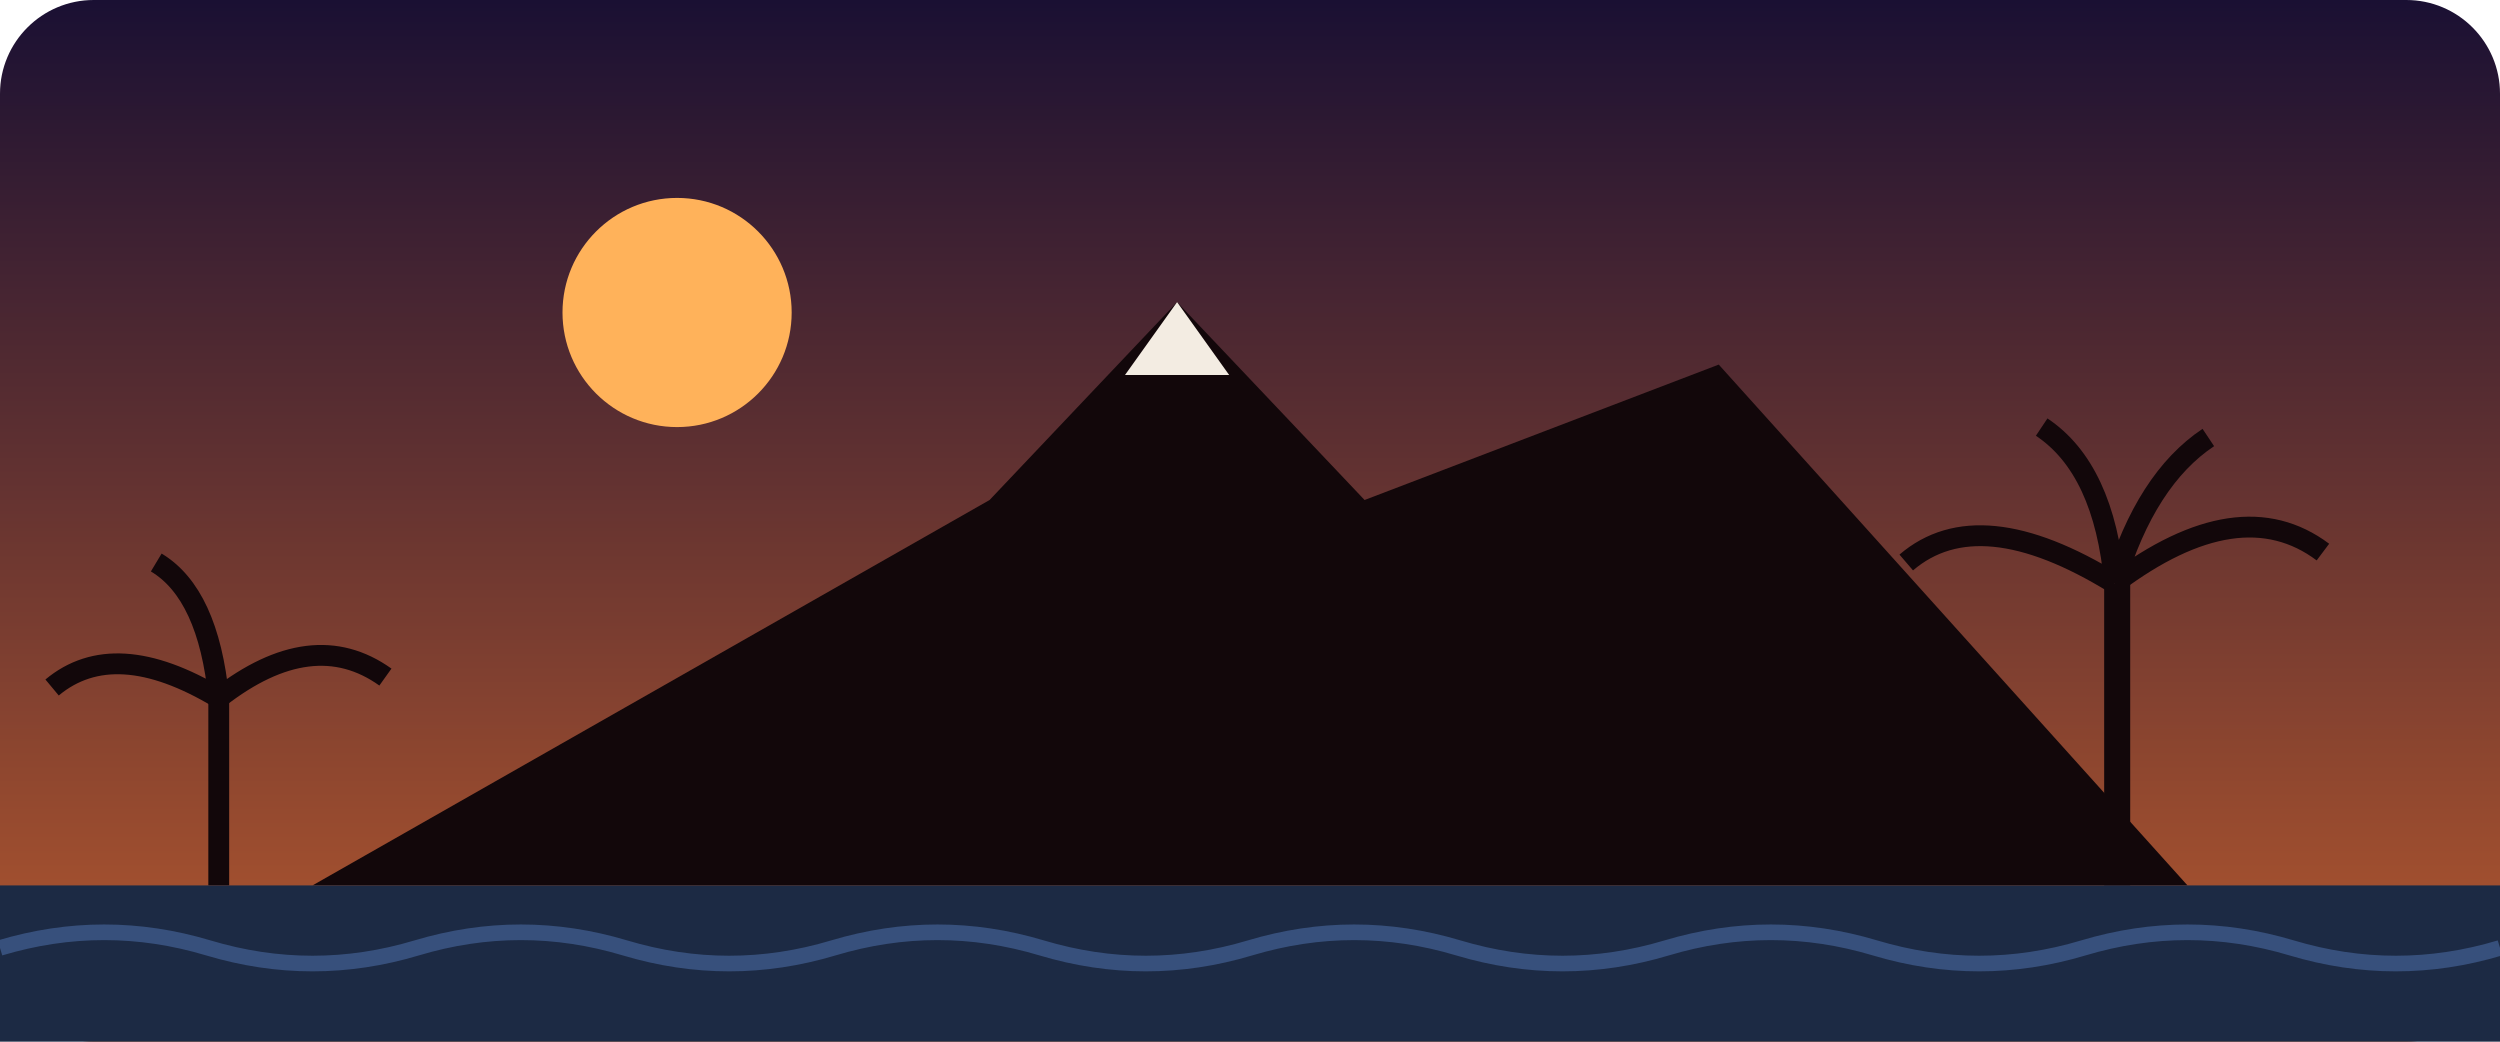
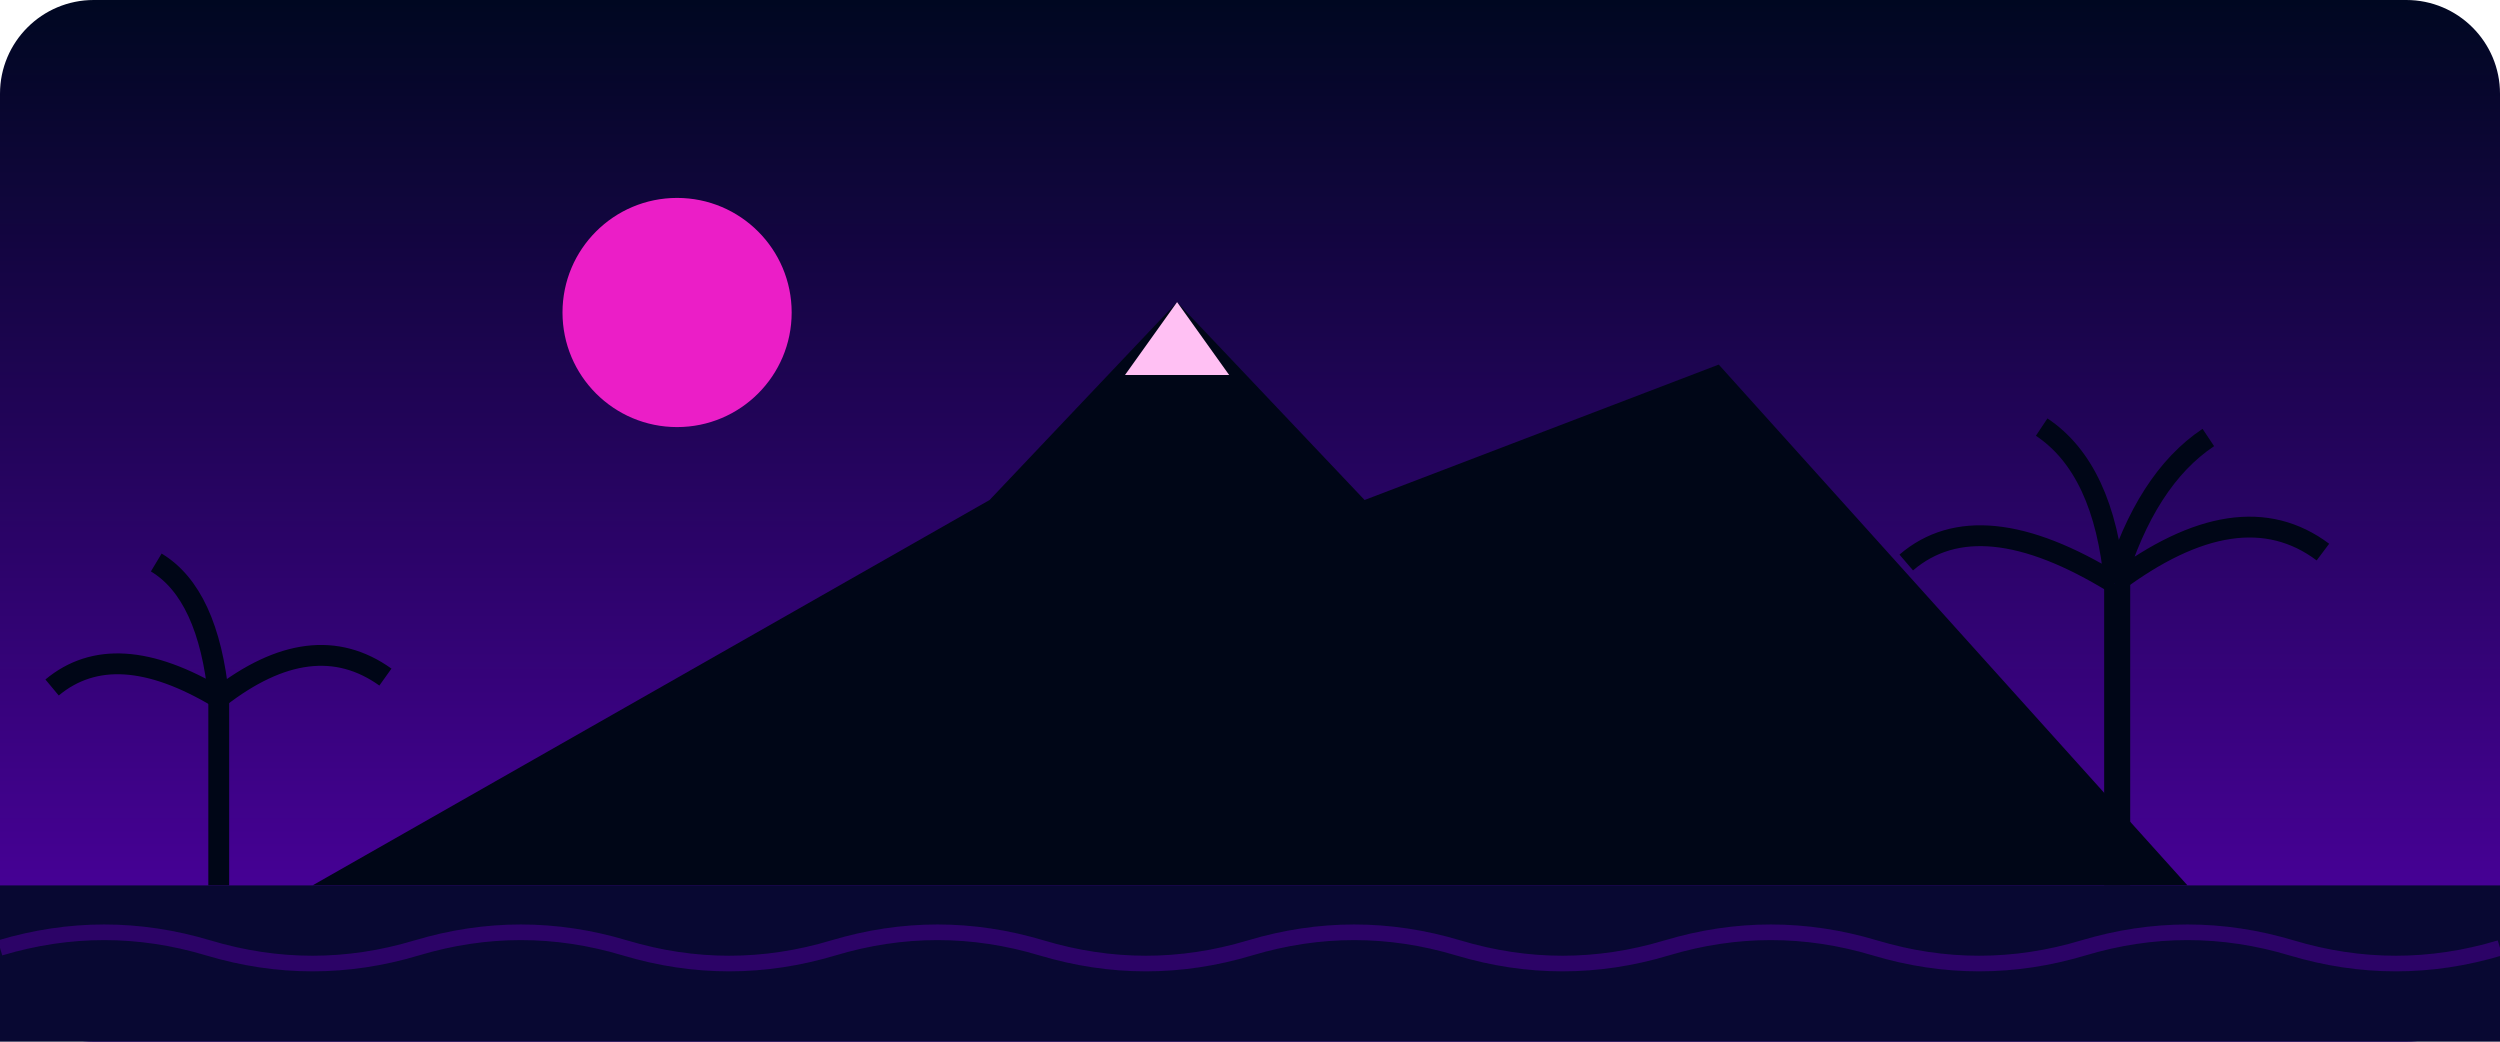
<svg xmlns="http://www.w3.org/2000/svg" viewBox="0 0 480 200" width="480" height="200">
  <defs>
    <linearGradient id="sky" x1="0" y1="0" x2="0" y2="1">
-       <stop offset="0" stop-color="#1a1033" />
-       <stop offset="1" stop-color="#b85a2e" />
+       <stop offset="0" stop-color="#000721" />
+       <stop offset="1" stop-color="#5200a9" />
    </linearGradient>
  </defs>
  <rect width="480" height="200" rx="18" fill="url(#sky)" />
-   <circle cx="130" cy="60" r="22" fill="#ffb25a" />
-   <g fill="#12070a">
+   <circle cx="130" cy="60" r="22" fill="#eb1ec7" />
+   <g fill="#000617">
    <path d="M60 170 L190 96 L226 58 L262 96 L330 70 L420 170 Z" />
-     <path d="M226 58 L216 72 L236 72 Z" fill="#f3ece2" />
+     <path d="M226 58 L216 72 L236 72 Z" fill="#ffc0f3" />
    <rect x="404" y="112" width="5" height="58" />
-     <path d="M406 112 Q380 96 366 108 M406 112 Q430 94 446 106 M406 112 Q404 90 392 82 M406 112 Q412 92 424 84" stroke="#12070a" stroke-width="4" fill="none" />
+     <path d="M406 112 Q380 96 366 108 M406 112 Q430 94 446 106 M406 112 Q404 90 392 82 M406 112 Q412 92 424 84" stroke="#000617" stroke-width="4" fill="none" />
    <rect x="40" y="134" width="4" height="36" />
-     <path d="M42 134 Q22 122 10 132 M42 134 Q60 120 74 130 M42 134 Q40 114 30 108" stroke="#12070a" stroke-width="4" fill="none" />
+     <path d="M42 134 Q22 122 10 132 M42 134 Q60 120 74 130 M42 134 Q40 114 30 108" stroke="#000617" stroke-width="4" fill="none" />
  </g>
-   <rect x="0" y="170" width="480" height="30" fill="#1c2a44" />
-   <path d="M0 182 q20 -6 40 0 t40 0 t40 0 t40 0 t40 0 t40 0 t40 0 t40 0 t40 0 t40 0 t40 0 t40 0" stroke="#37507c" stroke-width="3" fill="none" />
+   <rect x="0" y="170" width="480" height="30" fill="#080832" />
+   <path d="M0 182 q20 -6 40 0 t40 0 t40 0 t40 0 t40 0 t40 0 t40 0 t40 0 t40 0 t40 0 t40 0 t40 0" stroke="#2c0367" stroke-width="3" fill="none" />
</svg>
